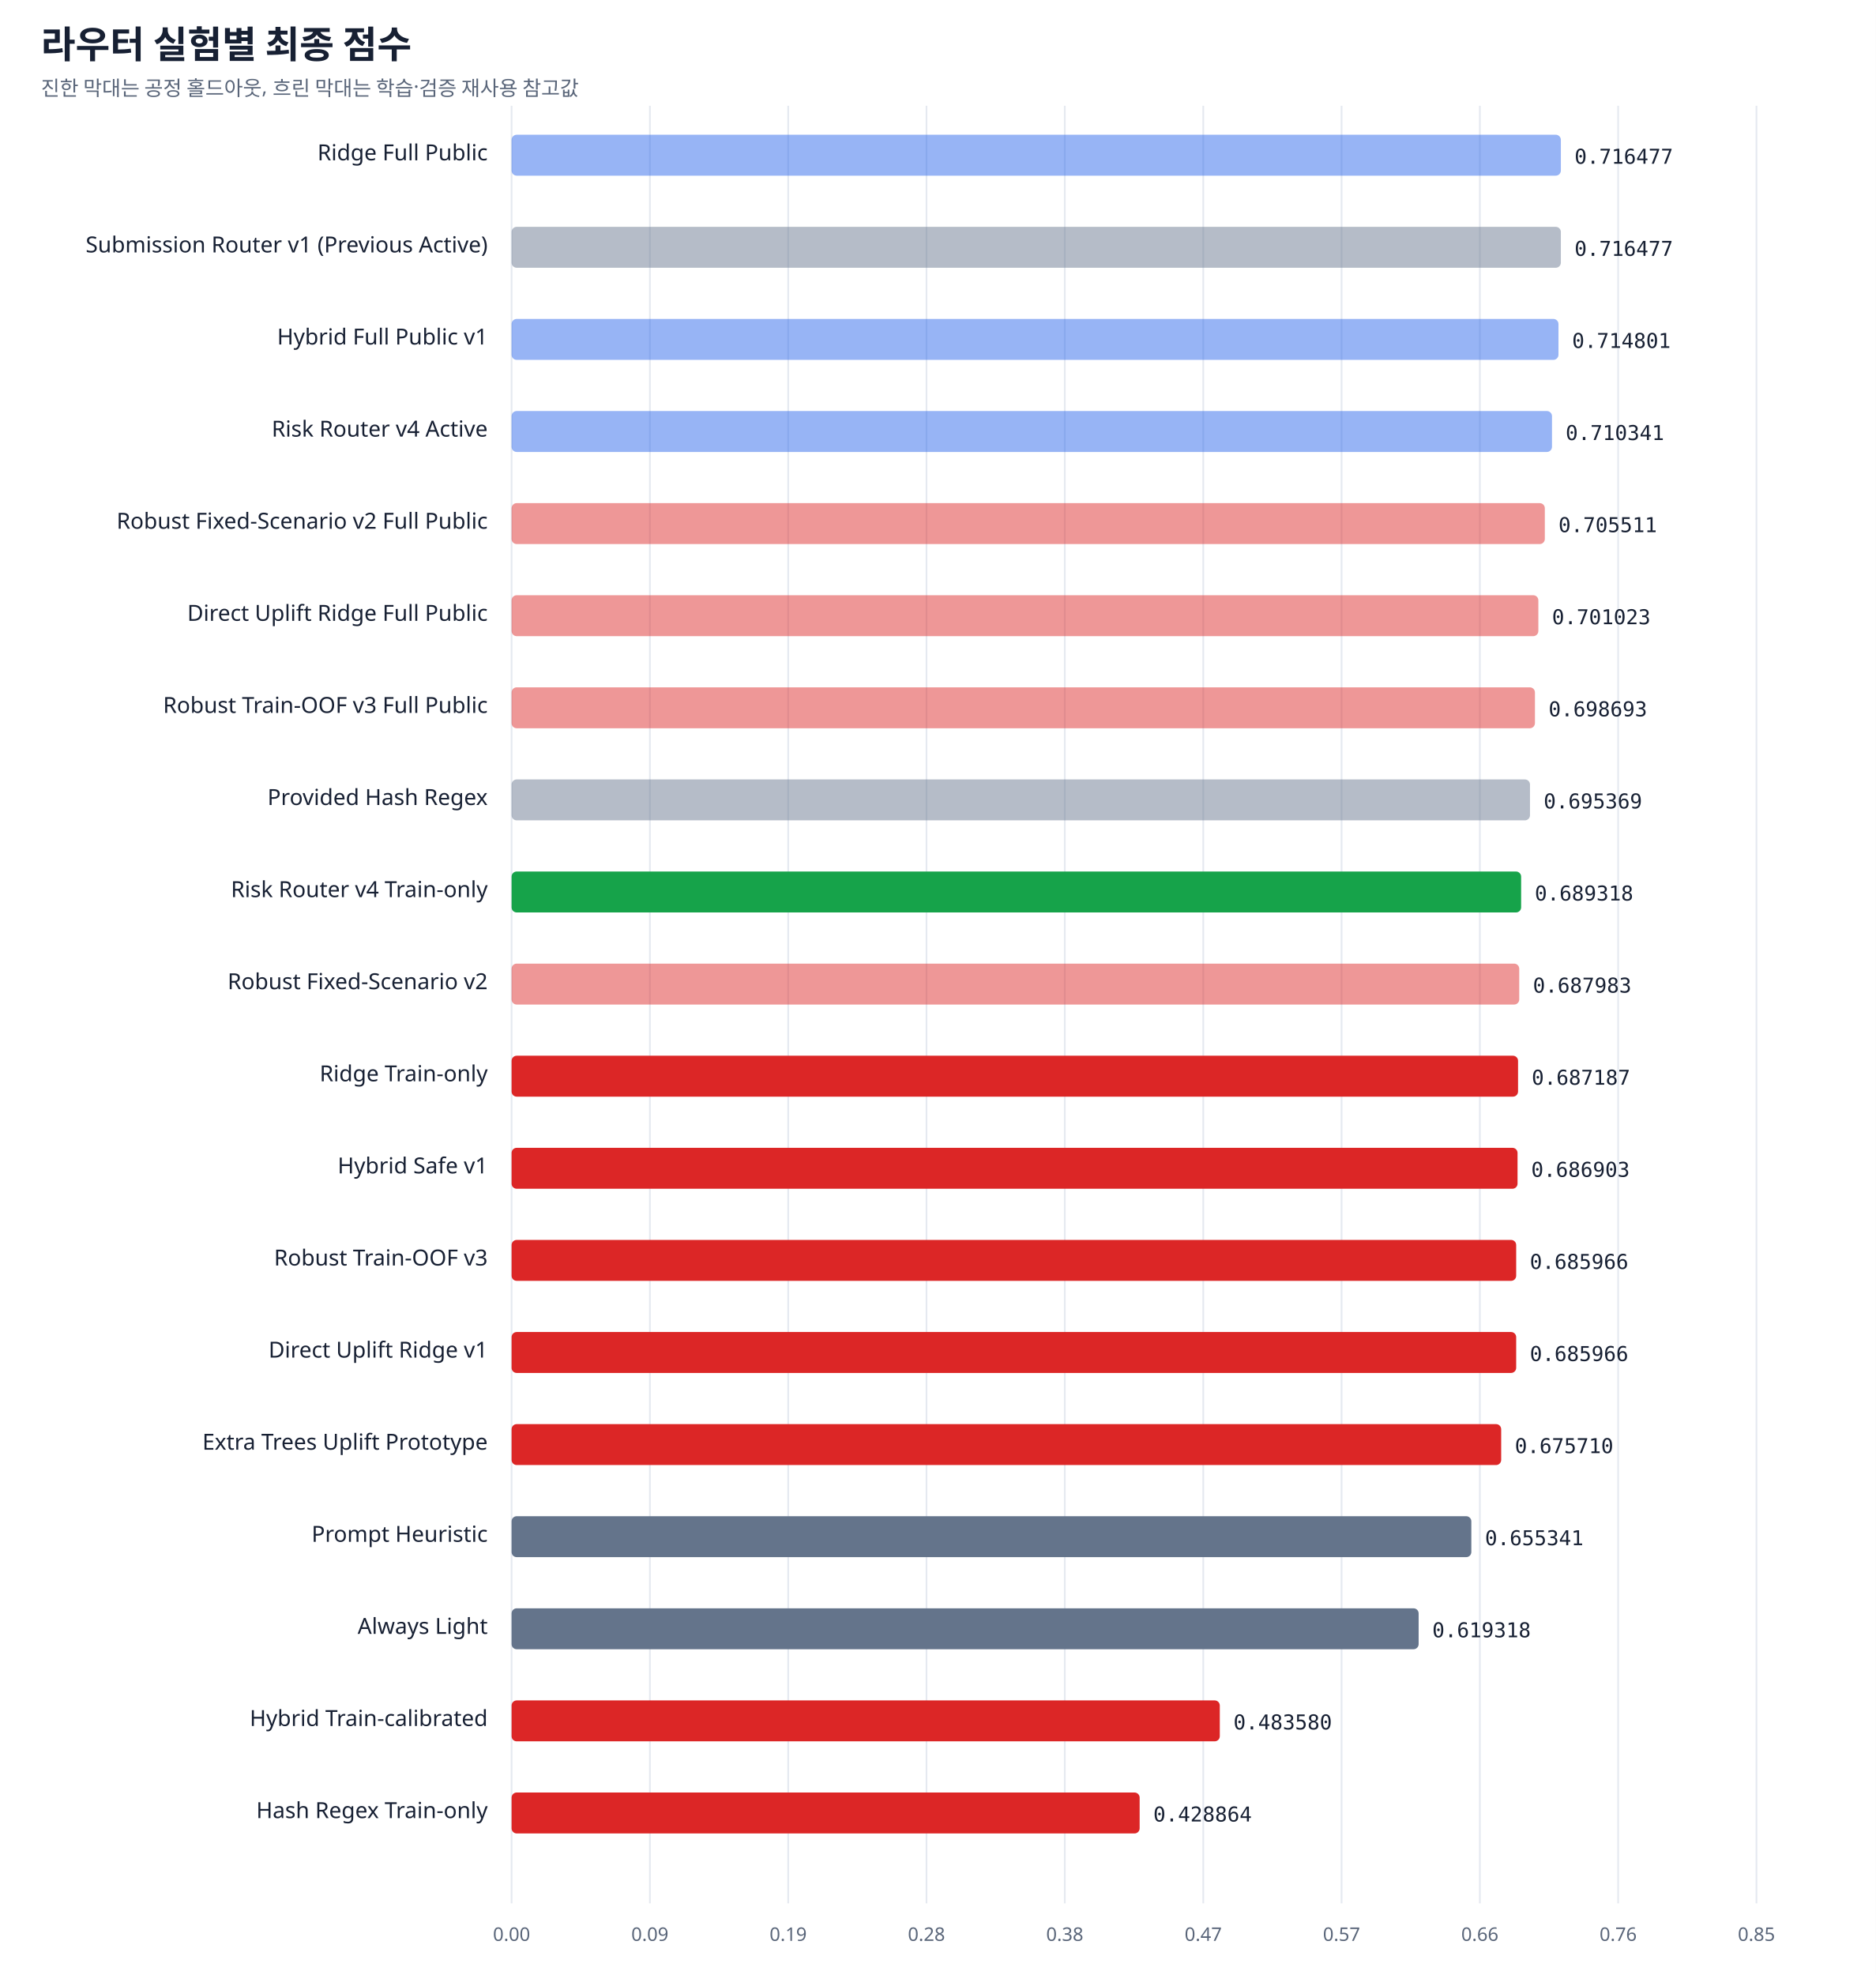
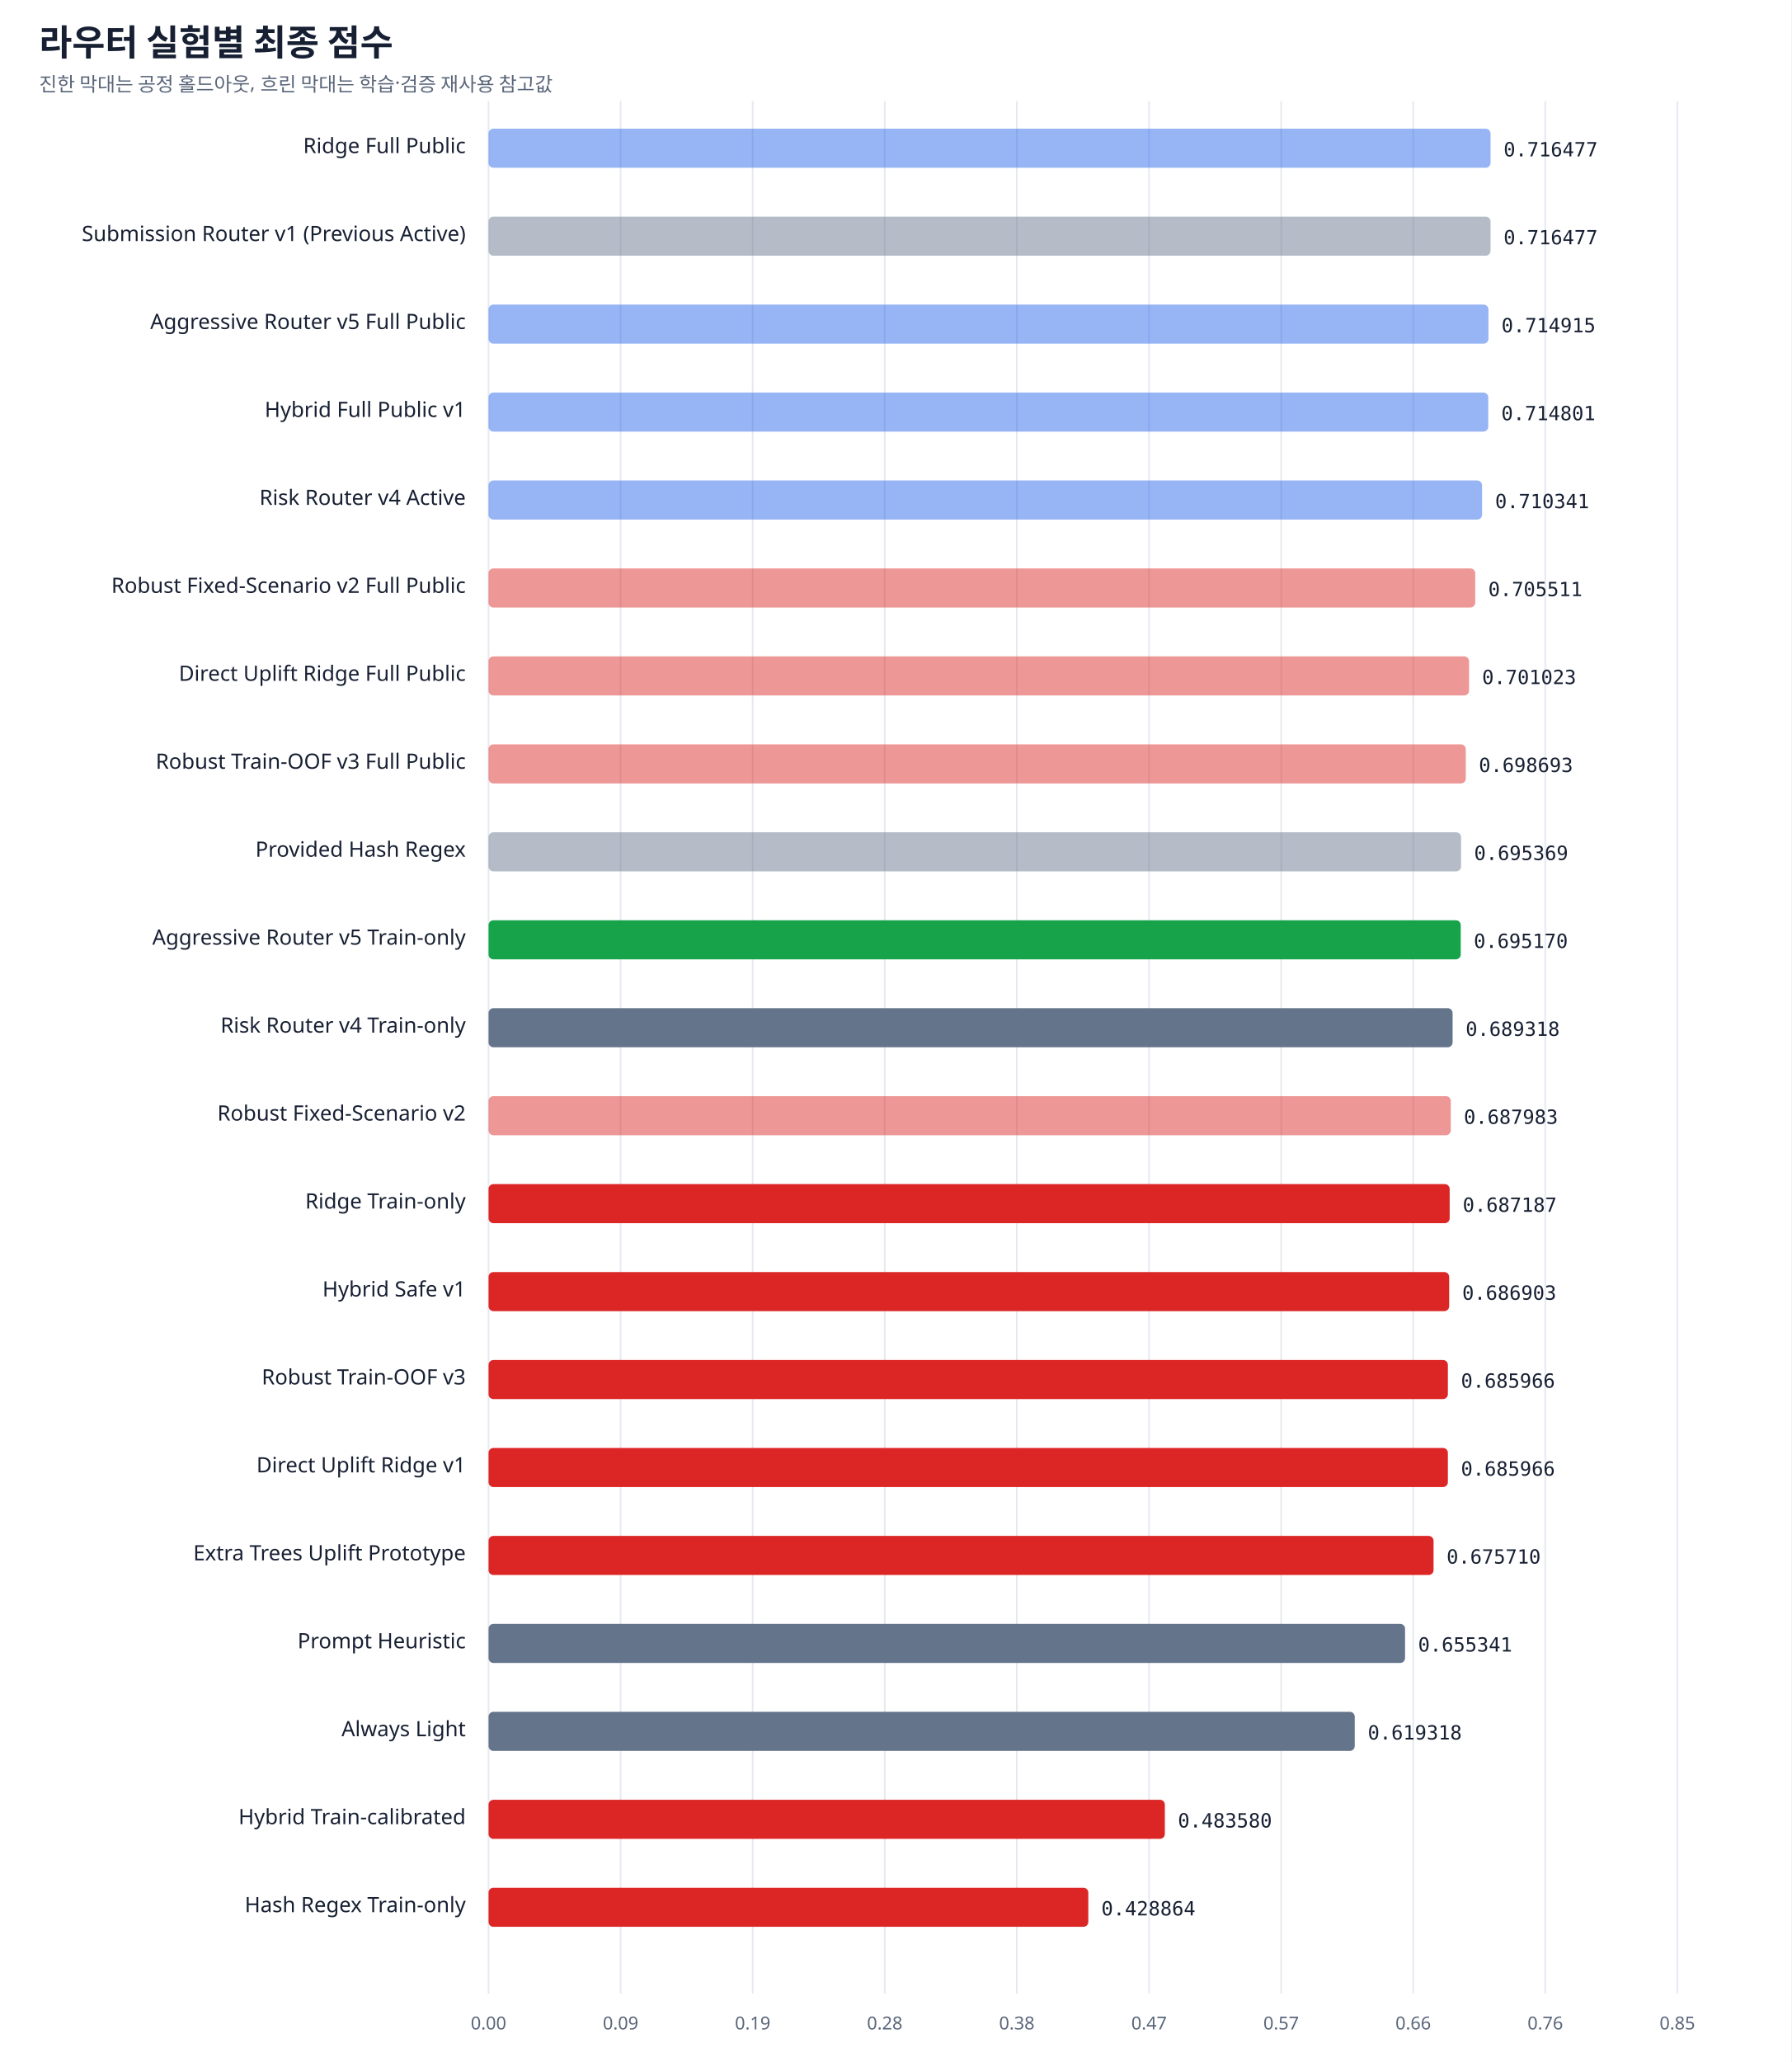
- <svg xmlns="http://www.w3.org/2000/svg" width="1100" height="1158" viewBox="0 0 1100 1158" role="img" aria-labelledby="title desc">
-   <rect x="0" y="0" width="1100" height="1158" fill="#ffffff" />
+ <svg xmlns="http://www.w3.org/2000/svg" width="1100" height="1266" viewBox="0 0 1100 1266" role="img" aria-labelledby="title desc">
+   <rect x="0" y="0" width="1100" height="1266" fill="#ffffff" />
  <text x="24" y="34" font-family="sans-serif" font-size="22" font-weight="700" fill="#172033">라우터 실험별 최종 점수</text>
  <text x="24" y="56" font-family="sans-serif" font-size="12" fill="#596579">진한 막대는 공정 홀드아웃, 흐린 막대는 학습·검증 재사용 참고값</text>
-   <line x1="300.0" y1="62" x2="300.0" y2="1116" stroke="#e5e9f0" />
-   <text x="300.0" y="1138" text-anchor="middle" font-family="sans-serif" font-size="11" fill="#596579">0.00</text>
-   <line x1="381.1" y1="62" x2="381.1" y2="1116" stroke="#e5e9f0" />
-   <text x="381.1" y="1138" text-anchor="middle" font-family="sans-serif" font-size="11" fill="#596579">0.09</text>
-   <line x1="462.2" y1="62" x2="462.2" y2="1116" stroke="#e5e9f0" />
-   <text x="462.2" y="1138" text-anchor="middle" font-family="sans-serif" font-size="11" fill="#596579">0.19</text>
-   <line x1="543.3" y1="62" x2="543.3" y2="1116" stroke="#e5e9f0" />
-   <text x="543.3" y="1138" text-anchor="middle" font-family="sans-serif" font-size="11" fill="#596579">0.28</text>
-   <line x1="624.4" y1="62" x2="624.4" y2="1116" stroke="#e5e9f0" />
-   <text x="624.4" y="1138" text-anchor="middle" font-family="sans-serif" font-size="11" fill="#596579">0.38</text>
-   <line x1="705.6" y1="62" x2="705.6" y2="1116" stroke="#e5e9f0" />
-   <text x="705.6" y="1138" text-anchor="middle" font-family="sans-serif" font-size="11" fill="#596579">0.47</text>
-   <line x1="786.7" y1="62" x2="786.7" y2="1116" stroke="#e5e9f0" />
-   <text x="786.7" y="1138" text-anchor="middle" font-family="sans-serif" font-size="11" fill="#596579">0.57</text>
-   <line x1="867.8" y1="62" x2="867.8" y2="1116" stroke="#e5e9f0" />
-   <text x="867.8" y="1138" text-anchor="middle" font-family="sans-serif" font-size="11" fill="#596579">0.66</text>
-   <line x1="948.9" y1="62" x2="948.9" y2="1116" stroke="#e5e9f0" />
-   <text x="948.9" y="1138" text-anchor="middle" font-family="sans-serif" font-size="11" fill="#596579">0.76</text>
-   <line x1="1030.0" y1="62" x2="1030.0" y2="1116" stroke="#e5e9f0" />
-   <text x="1030.0" y="1138" text-anchor="middle" font-family="sans-serif" font-size="11" fill="#596579">0.85</text>
+   <line x1="300.0" y1="62" x2="300.0" y2="1224" stroke="#e5e9f0" />
+   <text x="300.0" y="1246" text-anchor="middle" font-family="sans-serif" font-size="11" fill="#596579">0.00</text>
+   <line x1="381.1" y1="62" x2="381.1" y2="1224" stroke="#e5e9f0" />
+   <text x="381.1" y="1246" text-anchor="middle" font-family="sans-serif" font-size="11" fill="#596579">0.09</text>
+   <line x1="462.2" y1="62" x2="462.2" y2="1224" stroke="#e5e9f0" />
+   <text x="462.2" y="1246" text-anchor="middle" font-family="sans-serif" font-size="11" fill="#596579">0.19</text>
+   <line x1="543.3" y1="62" x2="543.3" y2="1224" stroke="#e5e9f0" />
+   <text x="543.3" y="1246" text-anchor="middle" font-family="sans-serif" font-size="11" fill="#596579">0.28</text>
+   <line x1="624.4" y1="62" x2="624.4" y2="1224" stroke="#e5e9f0" />
+   <text x="624.4" y="1246" text-anchor="middle" font-family="sans-serif" font-size="11" fill="#596579">0.38</text>
+   <line x1="705.6" y1="62" x2="705.6" y2="1224" stroke="#e5e9f0" />
+   <text x="705.6" y="1246" text-anchor="middle" font-family="sans-serif" font-size="11" fill="#596579">0.47</text>
+   <line x1="786.7" y1="62" x2="786.7" y2="1224" stroke="#e5e9f0" />
+   <text x="786.7" y="1246" text-anchor="middle" font-family="sans-serif" font-size="11" fill="#596579">0.57</text>
+   <line x1="867.8" y1="62" x2="867.8" y2="1224" stroke="#e5e9f0" />
+   <text x="867.8" y="1246" text-anchor="middle" font-family="sans-serif" font-size="11" fill="#596579">0.66</text>
+   <line x1="948.9" y1="62" x2="948.9" y2="1224" stroke="#e5e9f0" />
+   <text x="948.9" y="1246" text-anchor="middle" font-family="sans-serif" font-size="11" fill="#596579">0.76</text>
+   <line x1="1030.0" y1="62" x2="1030.0" y2="1224" stroke="#e5e9f0" />
+   <text x="1030.0" y="1246" text-anchor="middle" font-family="sans-serif" font-size="11" fill="#596579">0.85</text>
  <text x="286" y="94" text-anchor="end" font-family="sans-serif" font-size="13" fill="#172033">Ridge Full Public</text>
  <rect x="300" y="79" width="615.3" height="24" rx="3" fill="#2563eb" opacity="0.48" />
  <text x="923.3" y="96" font-family="monospace" font-size="12" fill="#172033">0.716477</text>
  <text x="286" y="148" text-anchor="end" font-family="sans-serif" font-size="13" fill="#172033">Submission Router v1 (Previous Active)</text>
  <rect x="300" y="133" width="615.3" height="24" rx="3" fill="#64748b" opacity="0.48" />
  <text x="923.3" y="150" font-family="monospace" font-size="12" fill="#172033">0.716477</text>
-   <text x="286" y="202" text-anchor="end" font-family="sans-serif" font-size="13" fill="#172033">Hybrid Full Public v1</text>
-   <rect x="300" y="187" width="613.9" height="24" rx="3" fill="#2563eb" opacity="0.48" />
-   <text x="921.9" y="204" font-family="monospace" font-size="12" fill="#172033">0.714801</text>
-   <text x="286" y="256" text-anchor="end" font-family="sans-serif" font-size="13" fill="#172033">Risk Router v4 Active</text>
-   <rect x="300" y="241" width="610.1" height="24" rx="3" fill="#2563eb" opacity="0.48" />
-   <text x="918.1" y="258" font-family="monospace" font-size="12" fill="#172033">0.710341</text>
-   <text x="286" y="310" text-anchor="end" font-family="sans-serif" font-size="13" fill="#172033">Robust Fixed-Scenario v2 Full Public</text>
-   <rect x="300" y="295" width="605.9" height="24" rx="3" fill="#dc2626" opacity="0.48" />
-   <text x="913.9" y="312" font-family="monospace" font-size="12" fill="#172033">0.705511</text>
-   <text x="286" y="364" text-anchor="end" font-family="sans-serif" font-size="13" fill="#172033">Direct Uplift Ridge Full Public</text>
-   <rect x="300" y="349" width="602.1" height="24" rx="3" fill="#dc2626" opacity="0.48" />
-   <text x="910.1" y="366" font-family="monospace" font-size="12" fill="#172033">0.701023</text>
-   <text x="286" y="418" text-anchor="end" font-family="sans-serif" font-size="13" fill="#172033">Robust Train-OOF v3 Full Public</text>
-   <rect x="300" y="403" width="600.1" height="24" rx="3" fill="#dc2626" opacity="0.48" />
-   <text x="908.1" y="420" font-family="monospace" font-size="12" fill="#172033">0.698693</text>
-   <text x="286" y="472" text-anchor="end" font-family="sans-serif" font-size="13" fill="#172033">Provided Hash Regex</text>
-   <rect x="300" y="457" width="597.2" height="24" rx="3" fill="#64748b" opacity="0.48" />
-   <text x="905.2" y="474" font-family="monospace" font-size="12" fill="#172033">0.695369</text>
-   <text x="286" y="526" text-anchor="end" font-family="sans-serif" font-size="13" fill="#172033">Risk Router v4 Train-only</text>
-   <rect x="300" y="511" width="592.0" height="24" rx="3" fill="#16a34a" opacity="1" />
-   <text x="900.0" y="528" font-family="monospace" font-size="12" fill="#172033">0.689318</text>
-   <text x="286" y="580" text-anchor="end" font-family="sans-serif" font-size="13" fill="#172033">Robust Fixed-Scenario v2</text>
-   <rect x="300" y="565" width="590.9" height="24" rx="3" fill="#dc2626" opacity="0.48" />
-   <text x="898.9" y="582" font-family="monospace" font-size="12" fill="#172033">0.687983</text>
-   <text x="286" y="634" text-anchor="end" font-family="sans-serif" font-size="13" fill="#172033">Ridge Train-only</text>
-   <rect x="300" y="619" width="590.2" height="24" rx="3" fill="#dc2626" opacity="1" />
-   <text x="898.2" y="636" font-family="monospace" font-size="12" fill="#172033">0.687187</text>
-   <text x="286" y="688" text-anchor="end" font-family="sans-serif" font-size="13" fill="#172033">Hybrid Safe v1</text>
-   <rect x="300" y="673" width="589.9" height="24" rx="3" fill="#dc2626" opacity="1" />
-   <text x="897.9" y="690" font-family="monospace" font-size="12" fill="#172033">0.686903</text>
-   <text x="286" y="742" text-anchor="end" font-family="sans-serif" font-size="13" fill="#172033">Robust Train-OOF v3</text>
-   <rect x="300" y="727" width="589.1" height="24" rx="3" fill="#dc2626" opacity="1" />
-   <text x="897.1" y="744" font-family="monospace" font-size="12" fill="#172033">0.685966</text>
-   <text x="286" y="796" text-anchor="end" font-family="sans-serif" font-size="13" fill="#172033">Direct Uplift Ridge v1</text>
-   <rect x="300" y="781" width="589.1" height="24" rx="3" fill="#dc2626" opacity="1" />
-   <text x="897.1" y="798" font-family="monospace" font-size="12" fill="#172033">0.685966</text>
-   <text x="286" y="850" text-anchor="end" font-family="sans-serif" font-size="13" fill="#172033">Extra Trees Uplift Prototype</text>
-   <rect x="300" y="835" width="580.3" height="24" rx="3" fill="#dc2626" opacity="1" />
-   <text x="888.3" y="852" font-family="monospace" font-size="12" fill="#172033">0.675710</text>
-   <text x="286" y="904" text-anchor="end" font-family="sans-serif" font-size="13" fill="#172033">Prompt Heuristic</text>
-   <rect x="300" y="889" width="562.8" height="24" rx="3" fill="#64748b" opacity="1" />
-   <text x="870.8" y="906" font-family="monospace" font-size="12" fill="#172033">0.655341</text>
-   <text x="286" y="958" text-anchor="end" font-family="sans-serif" font-size="13" fill="#172033">Always Light</text>
-   <rect x="300" y="943" width="531.9" height="24" rx="3" fill="#64748b" opacity="1" />
-   <text x="839.9" y="960" font-family="monospace" font-size="12" fill="#172033">0.619318</text>
-   <text x="286" y="1012" text-anchor="end" font-family="sans-serif" font-size="13" fill="#172033">Hybrid Train-calibrated</text>
-   <rect x="300" y="997" width="415.3" height="24" rx="3" fill="#dc2626" opacity="1" />
-   <text x="723.3" y="1014" font-family="monospace" font-size="12" fill="#172033">0.483580</text>
-   <text x="286" y="1066" text-anchor="end" font-family="sans-serif" font-size="13" fill="#172033">Hash Regex Train-only</text>
-   <rect x="300" y="1051" width="368.3" height="24" rx="3" fill="#dc2626" opacity="1" />
-   <text x="676.3" y="1068" font-family="monospace" font-size="12" fill="#172033">0.428864</text>
+   <text x="286" y="202" text-anchor="end" font-family="sans-serif" font-size="13" fill="#172033">Aggressive Router v5 Full Public</text>
+   <rect x="300" y="187" width="614.0" height="24" rx="3" fill="#2563eb" opacity="0.48" />
+   <text x="922.0" y="204" font-family="monospace" font-size="12" fill="#172033">0.714915</text>
+   <text x="286" y="256" text-anchor="end" font-family="sans-serif" font-size="13" fill="#172033">Hybrid Full Public v1</text>
+   <rect x="300" y="241" width="613.9" height="24" rx="3" fill="#2563eb" opacity="0.48" />
+   <text x="921.9" y="258" font-family="monospace" font-size="12" fill="#172033">0.714801</text>
+   <text x="286" y="310" text-anchor="end" font-family="sans-serif" font-size="13" fill="#172033">Risk Router v4 Active</text>
+   <rect x="300" y="295" width="610.1" height="24" rx="3" fill="#2563eb" opacity="0.48" />
+   <text x="918.1" y="312" font-family="monospace" font-size="12" fill="#172033">0.710341</text>
+   <text x="286" y="364" text-anchor="end" font-family="sans-serif" font-size="13" fill="#172033">Robust Fixed-Scenario v2 Full Public</text>
+   <rect x="300" y="349" width="605.9" height="24" rx="3" fill="#dc2626" opacity="0.48" />
+   <text x="913.9" y="366" font-family="monospace" font-size="12" fill="#172033">0.705511</text>
+   <text x="286" y="418" text-anchor="end" font-family="sans-serif" font-size="13" fill="#172033">Direct Uplift Ridge Full Public</text>
+   <rect x="300" y="403" width="602.1" height="24" rx="3" fill="#dc2626" opacity="0.48" />
+   <text x="910.1" y="420" font-family="monospace" font-size="12" fill="#172033">0.701023</text>
+   <text x="286" y="472" text-anchor="end" font-family="sans-serif" font-size="13" fill="#172033">Robust Train-OOF v3 Full Public</text>
+   <rect x="300" y="457" width="600.1" height="24" rx="3" fill="#dc2626" opacity="0.48" />
+   <text x="908.1" y="474" font-family="monospace" font-size="12" fill="#172033">0.698693</text>
+   <text x="286" y="526" text-anchor="end" font-family="sans-serif" font-size="13" fill="#172033">Provided Hash Regex</text>
+   <rect x="300" y="511" width="597.2" height="24" rx="3" fill="#64748b" opacity="0.48" />
+   <text x="905.2" y="528" font-family="monospace" font-size="12" fill="#172033">0.695369</text>
+   <text x="286" y="580" text-anchor="end" font-family="sans-serif" font-size="13" fill="#172033">Aggressive Router v5 Train-only</text>
+   <rect x="300" y="565" width="597.0" height="24" rx="3" fill="#16a34a" opacity="1" />
+   <text x="905.0" y="582" font-family="monospace" font-size="12" fill="#172033">0.695170</text>
+   <text x="286" y="634" text-anchor="end" font-family="sans-serif" font-size="13" fill="#172033">Risk Router v4 Train-only</text>
+   <rect x="300" y="619" width="592.0" height="24" rx="3" fill="#64748b" opacity="1" />
+   <text x="900.0" y="636" font-family="monospace" font-size="12" fill="#172033">0.689318</text>
+   <text x="286" y="688" text-anchor="end" font-family="sans-serif" font-size="13" fill="#172033">Robust Fixed-Scenario v2</text>
+   <rect x="300" y="673" width="590.9" height="24" rx="3" fill="#dc2626" opacity="0.48" />
+   <text x="898.9" y="690" font-family="monospace" font-size="12" fill="#172033">0.687983</text>
+   <text x="286" y="742" text-anchor="end" font-family="sans-serif" font-size="13" fill="#172033">Ridge Train-only</text>
+   <rect x="300" y="727" width="590.2" height="24" rx="3" fill="#dc2626" opacity="1" />
+   <text x="898.2" y="744" font-family="monospace" font-size="12" fill="#172033">0.687187</text>
+   <text x="286" y="796" text-anchor="end" font-family="sans-serif" font-size="13" fill="#172033">Hybrid Safe v1</text>
+   <rect x="300" y="781" width="589.9" height="24" rx="3" fill="#dc2626" opacity="1" />
+   <text x="897.9" y="798" font-family="monospace" font-size="12" fill="#172033">0.686903</text>
+   <text x="286" y="850" text-anchor="end" font-family="sans-serif" font-size="13" fill="#172033">Robust Train-OOF v3</text>
+   <rect x="300" y="835" width="589.1" height="24" rx="3" fill="#dc2626" opacity="1" />
+   <text x="897.1" y="852" font-family="monospace" font-size="12" fill="#172033">0.685966</text>
+   <text x="286" y="904" text-anchor="end" font-family="sans-serif" font-size="13" fill="#172033">Direct Uplift Ridge v1</text>
+   <rect x="300" y="889" width="589.1" height="24" rx="3" fill="#dc2626" opacity="1" />
+   <text x="897.1" y="906" font-family="monospace" font-size="12" fill="#172033">0.685966</text>
+   <text x="286" y="958" text-anchor="end" font-family="sans-serif" font-size="13" fill="#172033">Extra Trees Uplift Prototype</text>
+   <rect x="300" y="943" width="580.3" height="24" rx="3" fill="#dc2626" opacity="1" />
+   <text x="888.3" y="960" font-family="monospace" font-size="12" fill="#172033">0.675710</text>
+   <text x="286" y="1012" text-anchor="end" font-family="sans-serif" font-size="13" fill="#172033">Prompt Heuristic</text>
+   <rect x="300" y="997" width="562.8" height="24" rx="3" fill="#64748b" opacity="1" />
+   <text x="870.8" y="1014" font-family="monospace" font-size="12" fill="#172033">0.655341</text>
+   <text x="286" y="1066" text-anchor="end" font-family="sans-serif" font-size="13" fill="#172033">Always Light</text>
+   <rect x="300" y="1051" width="531.9" height="24" rx="3" fill="#64748b" opacity="1" />
+   <text x="839.9" y="1068" font-family="monospace" font-size="12" fill="#172033">0.619318</text>
+   <text x="286" y="1120" text-anchor="end" font-family="sans-serif" font-size="13" fill="#172033">Hybrid Train-calibrated</text>
+   <rect x="300" y="1105" width="415.3" height="24" rx="3" fill="#dc2626" opacity="1" />
+   <text x="723.3" y="1122" font-family="monospace" font-size="12" fill="#172033">0.483580</text>
+   <text x="286" y="1174" text-anchor="end" font-family="sans-serif" font-size="13" fill="#172033">Hash Regex Train-only</text>
+   <rect x="300" y="1159" width="368.3" height="24" rx="3" fill="#dc2626" opacity="1" />
+   <text x="676.3" y="1176" font-family="monospace" font-size="12" fill="#172033">0.428864</text>
</svg>
